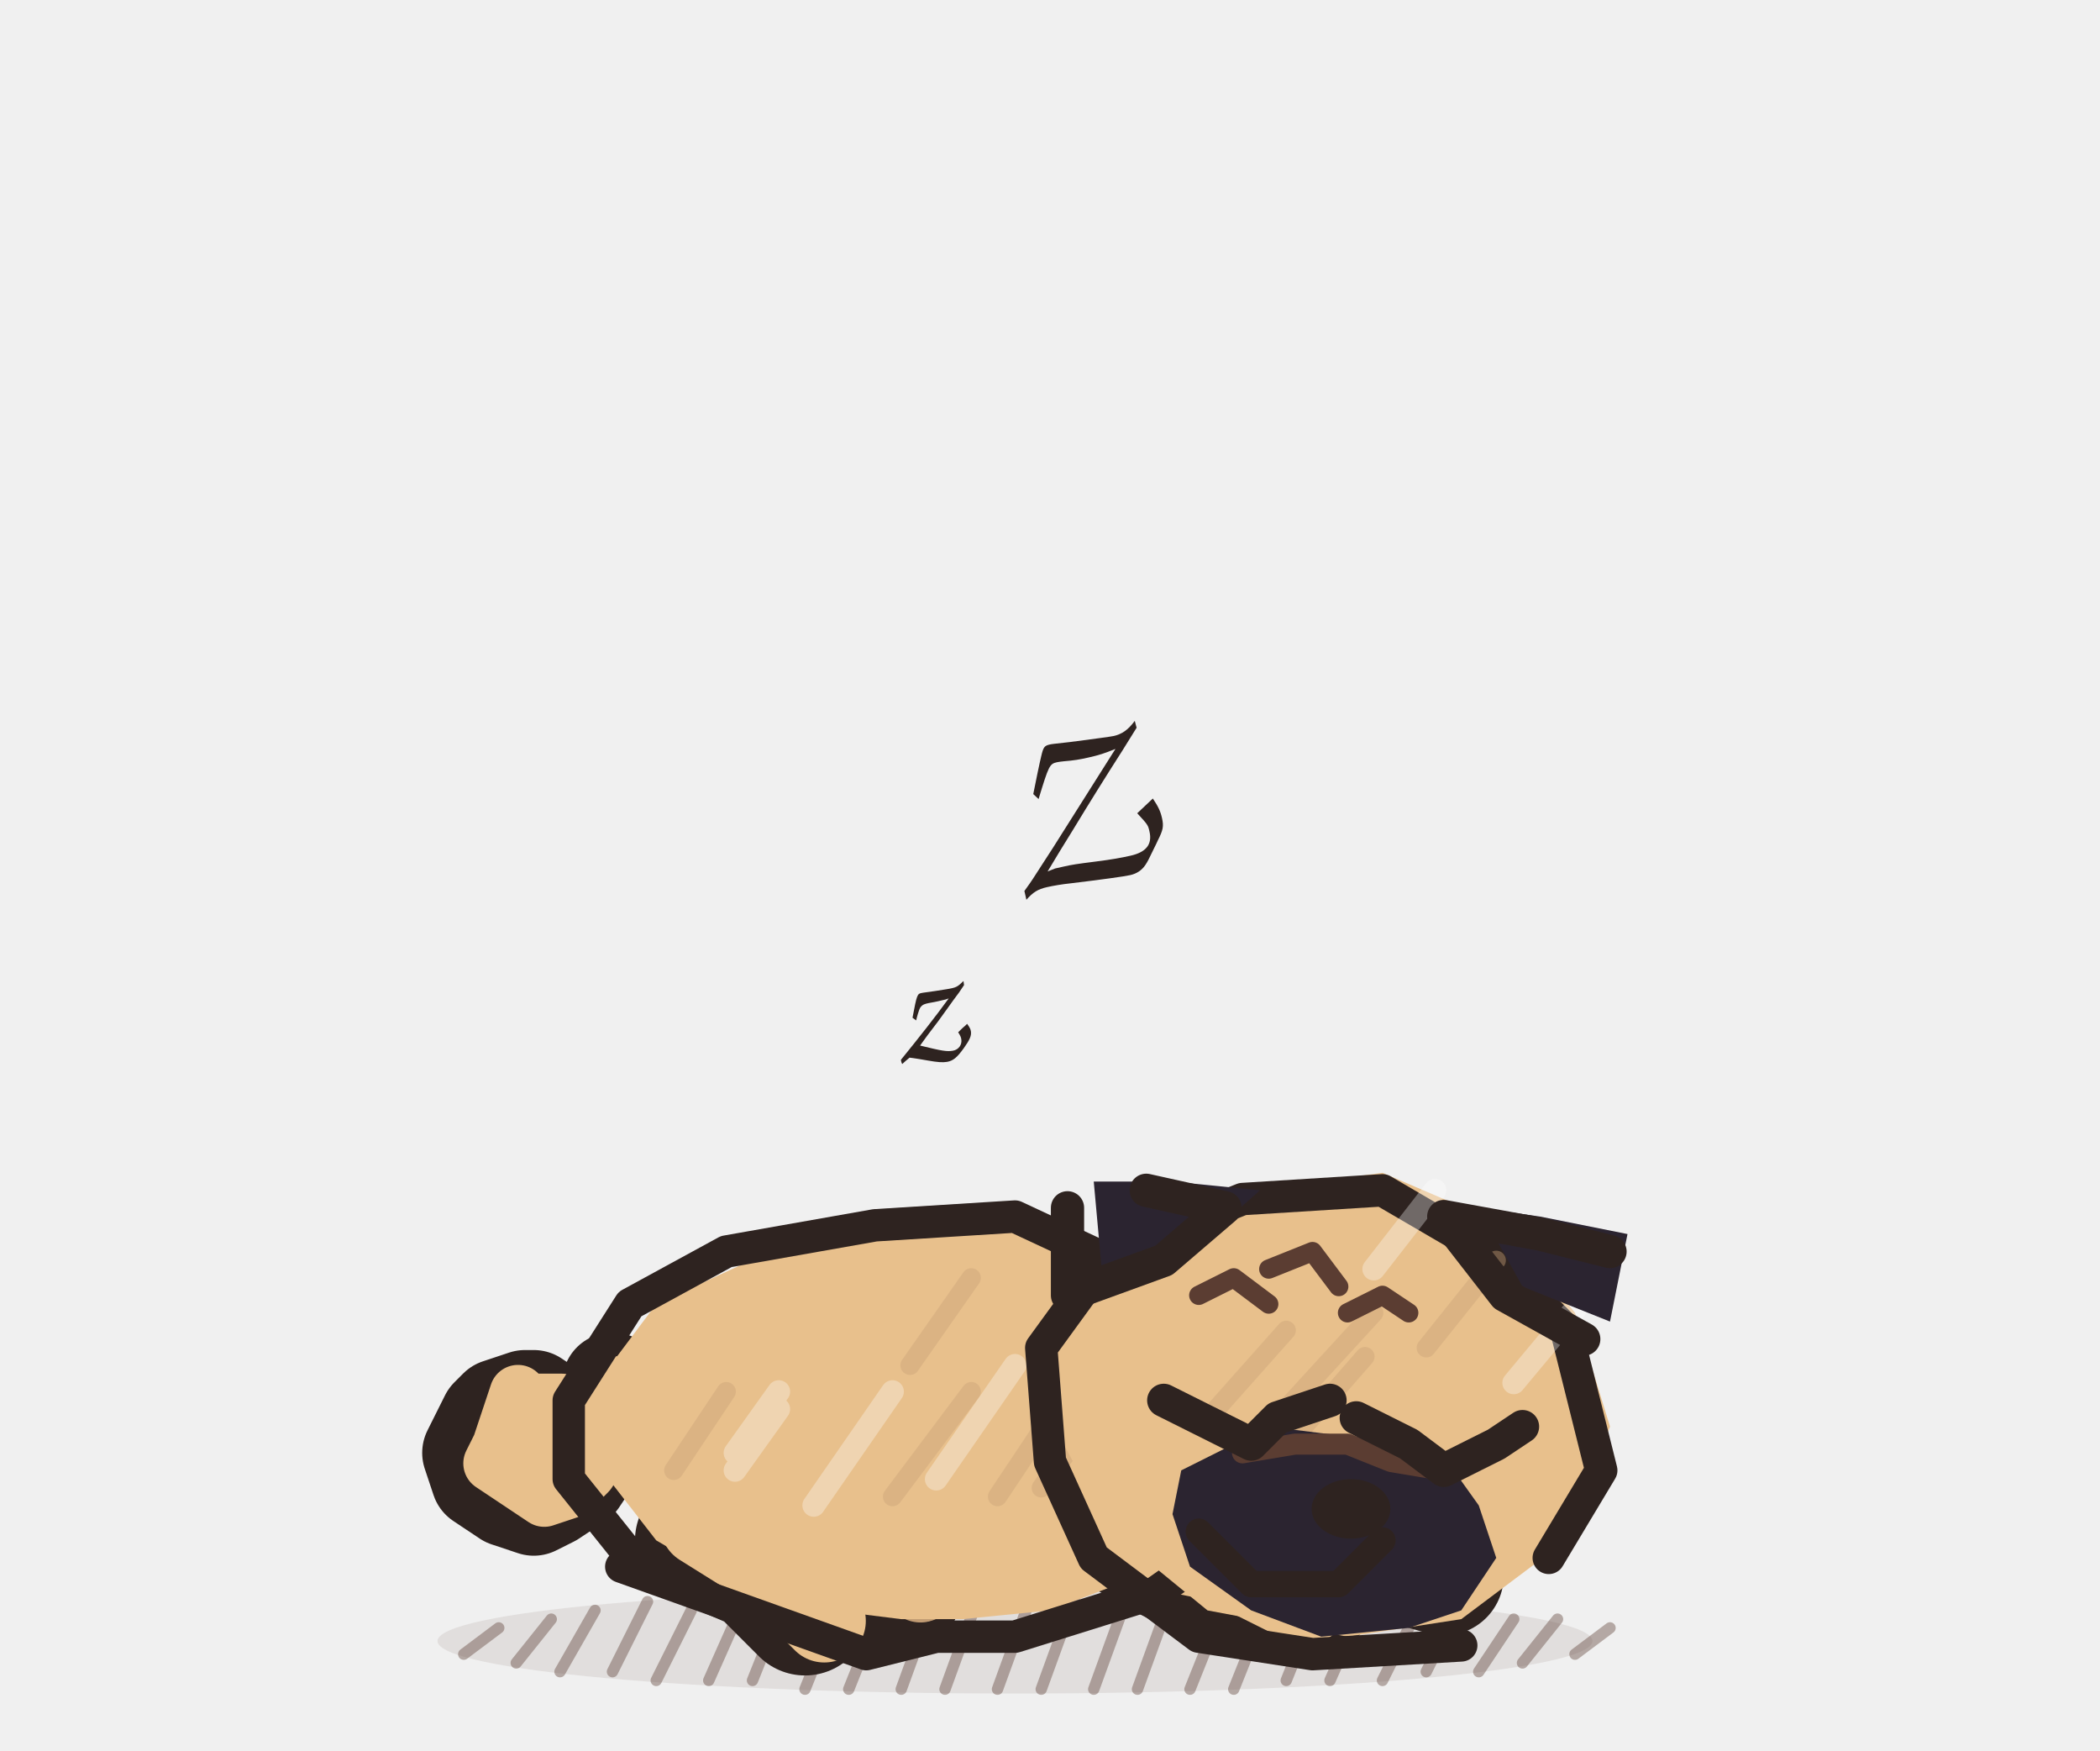
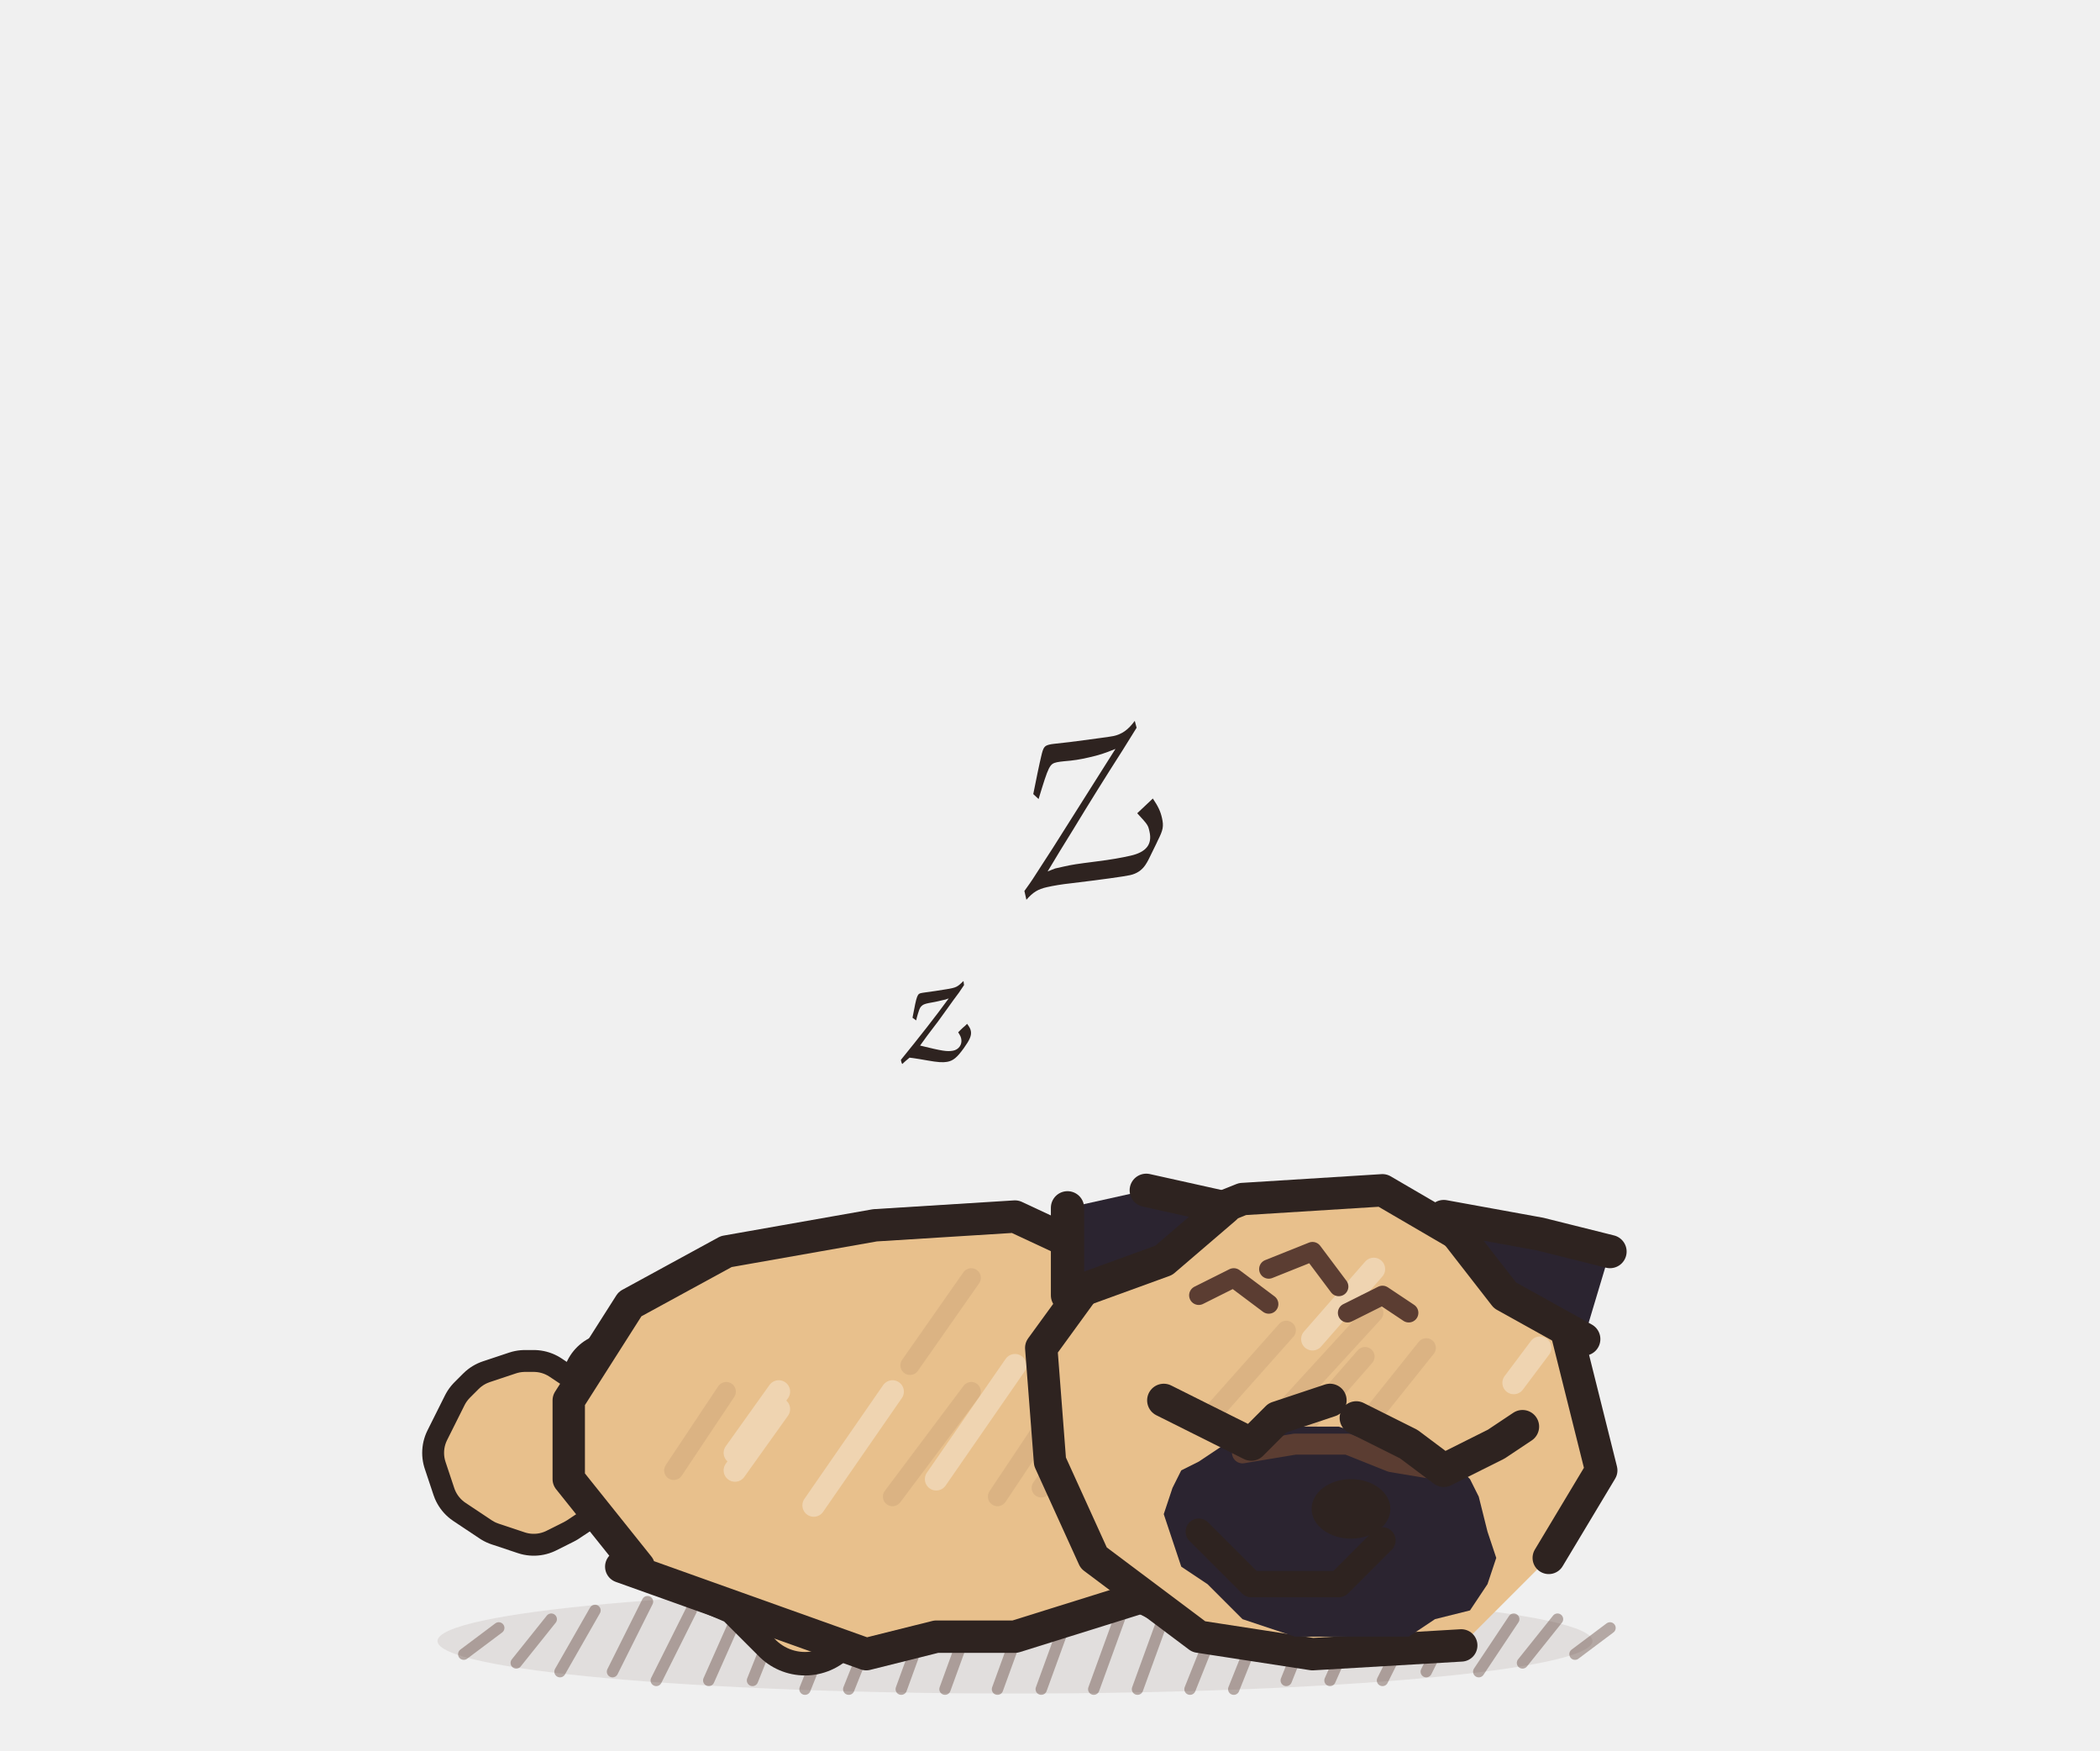
<svg xmlns="http://www.w3.org/2000/svg" width="240" height="200" class="pa-dog pa-pose-sleep" viewBox="0 0 240 200" role="img" aria-label="Dumpling the Pug, sleep">
  <g>
    <ellipse cx="116" cy="187.5" rx="66" ry="6" fill="#5B3D32" opacity="0.1" />
    <path d="M53 189l4 -3M59 190l4 -5M64 191l4 -7M70 191l4 -8M75 192l4 -8M81 192l4 -9M86 192l4 -10M92 193l4 -10M97 193l4 -10M103 193l4 -11M108 193l4 -11M114 193l4 -11M119 193l4 -11M125 193l4 -11M130 193l4 -11M136 193l4 -10M141 193l4 -10M147 192l4 -10M152 192l4 -9M158 192l4 -8M163 191l4 -8M169 191l4 -6M174 190l4 -5M180 189l4 -3" stroke="#5B3D32" stroke-width="1.3" stroke-linecap="round" opacity="0.4" fill="none" />
    <g class="pa-d-f0">
      <path d="M70 158L68 163L68 166L66 169L63 171L61 172L58 171L55 169L54 166L56 162L57 161L60 160L61 160L64 162L64 163L64 166L63 168L63 168L61 169L59 167L58 166L59 165L59 164L60 163L60 164L61 164" fill="none" stroke="#2E2320" stroke-width="11.5" stroke-linecap="round" stroke-linejoin="round" />
-       <path d="M69 159L68 162L68 166L66 169L64 171L61 172L58 170L55 168L56 166L57 163L58 160L59 161L63 161L64 163L65 164L65 166L65 168L62 168L61 168L60 167L58 167L59 165L59 165L60 163L61 163L61 164" fill="none" stroke="#E8C08C" stroke-width="6.5" stroke-linecap="round" stroke-linejoin="round" transform="translate(1.2 -0.8)" />
+       <path d="M70 158L68 163L68 166L66 169L63 171L61 172L58 171L55 169L54 166L56 162L57 161L60 160L61 160L64 162L64 163L64 166L63 168L63 168L61 169L59 167L58 166L59 165L59 164L60 163L60 164L61 164" fill="none" stroke="#E8C08C" stroke-width="6.5" stroke-linecap="round" stroke-linejoin="round" />
      <g class="pa-d-leg pa-d-leg-FH">
        <path d="M90 169L97 176L103 182" fill="none" stroke="#2E2320" stroke-width="13.725" stroke-linecap="round" stroke-linejoin="round" />
-         <path d="M90 171L96 176L104 182" fill="none" stroke="#c19b73" stroke-width="8.36" stroke-linecap="round" stroke-linejoin="round" transform="translate(1.2 -0.8)" />
+         <path d="M90 169L97 176L103 182" fill="none" stroke="#c19b73" stroke-width="8.36" stroke-linecap="round" stroke-linejoin="round" />
      </g>
      <g class="pa-d-leg pa-d-leg-FF">
        <path d="M138 170L145 172L151 175L158 178L165 180" fill="none" stroke="#2E2320" stroke-width="13.725" stroke-linecap="round" stroke-linejoin="round" />
-         <path d="M137 170L144 172L152 176L157 178L165 180" fill="none" stroke="#c19b73" stroke-width="8.36" stroke-linecap="round" stroke-linejoin="round" transform="translate(1.2 -0.8)" />
+         <path d="M138 170L145 172L151 175L158 178L165 180" fill="none" stroke="#c19b73" stroke-width="8.36" stroke-linecap="round" stroke-linejoin="round" />
      </g>
      <g class="pa-d-leg pa-d-leg-NH">
        <path d="M80 176L87 179L92 184" fill="none" stroke="#2E2320" stroke-width="14.865" stroke-linecap="round" stroke-linejoin="round" />
-         <path d="M79 175L87 180L93 186" fill="none" stroke="#E8C08C" stroke-width="9.5" stroke-linecap="round" stroke-linejoin="round" transform="translate(1.2 -0.8)" />
+         <path d="M80 176L87 179L92 184" fill="none" stroke="#E8C08C" stroke-width="9.5" stroke-linecap="round" stroke-linejoin="round" />
      </g>
      <g class="pa-d-leg pa-d-leg-NF">
        <path d="M127 174L132 177L138 180L149 183" fill="none" stroke="#2E2320" stroke-width="14.865" stroke-linecap="round" stroke-linejoin="round" />
-         <path d="M127 175L133 178L138 179L148 184" fill="none" stroke="#E8C08C" stroke-width="9.5" stroke-linecap="round" stroke-linejoin="round" transform="translate(1.2 -0.8)" />
+         <path d="M127 174L132 177L138 180L149 183" fill="none" stroke="#E8C08C" stroke-width="9.5" stroke-linecap="round" stroke-linejoin="round" />
      </g>
-       <path d="M147 162L144 173L133 179L120 184L110 185L103 185L87 183L75 176L68 167L69 157L75 149L88 143L102 140L119 140L133 145L142 152Z" fill="#E8C08C" />
+       <path d="M73 179L65 169L65 160L72 149L83 143L100 140L116 139L131 146L140 155L143 165L142 175L132 182L116 187L107 187L99 189L85 184Z" fill="#E8C08C" />
      <path d="M73 179L65 169L65 160L72 149L83 143L100 140L116 139L131 146L140 155L143 165L142 175L132 182L116 187L107 187L99 189L85 184L71 179" fill="none" stroke="#2E2320" stroke-width="3.7" stroke-linecap="round" stroke-linejoin="round" />
-       <path d="M130 160L135 153M133 161L138 152M77 168L83 159M129 160L135 152M102 171L111 159M114 171L120 162M119 170L127 159M104 156L111 146" stroke="#c9a378" stroke-width="2.2" stroke-linecap="round" opacity=".42" />
+       <path d="M130 160L125 168M133 161L127 169M77 168L83 159M129 160L124 168M102 171L111 159M114 171L120 162M119 170L127 159M104 156L111 146" stroke="#c9a378" stroke-width="2.2" stroke-linecap="round" opacity=".42" />
      <path d="M93 172L102 159M84 168L89 161M107 169L116 156M84 166L89 159" stroke="#fff" stroke-width="2.6" stroke-linecap="round" opacity=".32" />
-       <path d="M184 163L179 176L167 185L154 187L138 184L127 175L121 164L122 152L130 141L143 136L158 134L172 140L180 150Z" fill="#E8C08C" />
+       <path d="M167 188L150 189L137 187L125 178L120 167L119 154L127 143L142 137L158 136L170 143L179 152L183 168L177 178Z" fill="#E8C08C" />
      <path d="M167 188L150 189L137 187L125 178L120 167L119 154L127 143L142 137L158 136L170 143L179 152L183 168L177 178" fill="none" stroke="#2E2320" stroke-width="3.7" stroke-linecap="round" stroke-linejoin="round" />
-       <path d="M146 162L157 150M149 163L156 155M163 154L171 144M139 161L147 152" stroke="#c9a378" stroke-width="2.2" stroke-linecap="round" opacity=".42" />
-       <path d="M173 158L183 146M157 145L164 136" stroke="#fff" stroke-width="2.6" stroke-linecap="round" opacity=".32" />
-       <path d="M171 178L167 184L161 186L151 187L143 184L136 179L134 173L135 168L145 163L153 164L164 165L169 172Z" fill="#2B2430" />
+       <path d="M146 162L157 150M149 163L156 155M163 154L155 164M139 161L147 152" stroke="#c9a378" stroke-width="2.2" stroke-linecap="round" opacity=".42" />
+       <path d="M173 158L176 154M157 145L150 153" stroke="#fff" stroke-width="2.6" stroke-linecap="round" opacity=".32" />
+       <path d="M171 178L170 181L168 184L164 185L161 187L157 187L154 187L151 187L148 187L145 186L142 185L140 183L138 181L135 179L134 176L133 173L134 170L135 168L137 167L140 165L142 164L145 163L147 163L150 163L153 163L156 164L159 164L161 165L164 165L166 167L168 169L169 171L170 175Z" fill="#2B2430" />
      <path d="M137 148L141 146L145 149" fill="none" stroke="#5B3D32" stroke-width="2.2" stroke-linecap="round" stroke-linejoin="round" />
      <path d="M145 145L150 143L153 147" fill="none" stroke="#5B3D32" stroke-width="2.2" stroke-linecap="round" stroke-linejoin="round" />
      <path d="M154 150L158 148L161 150" fill="none" stroke="#5B3D32" stroke-width="2.2" stroke-linecap="round" stroke-linejoin="round" />
      <path d="M142 166L148 165L154 165L159 167L165 168" fill="none" stroke="#5B3D32" stroke-width="2.4" stroke-linecap="round" stroke-linejoin="round" />
      <path d="M133 160L137 162L143 165L146 162L152 160" fill="none" stroke="#2E2320" stroke-width="3.8" stroke-linecap="round" stroke-linejoin="round" />
      <path d="M155 162L161 165L165 168L171 165L174 163" fill="none" stroke="#2E2320" stroke-width="3.8" stroke-linecap="round" stroke-linejoin="round" />
      <ellipse cx="154.4" cy="172.4" rx="4.5" ry="3.4" fill="#2E2320" />
      <path d="M137 175L143 181L153 181L158 176" fill="none" stroke="#2E2320" stroke-width="3" stroke-linecap="round" stroke-linejoin="round" />
-       <path d="M144 136L134 135L125 135L126 146L135 144Z" fill="#2B2430" />
+       <path d="M122 138L122 148L133 144L140 138L131 136Z" fill="#2B2430" />
      <path d="M122 138L122 148L133 144L140 138L131 136" fill="none" stroke="#2E2320" stroke-width="3.8" stroke-linecap="round" stroke-linejoin="round" />
-       <path d="M169 138L176 139L186 141L184 151L174 147Z" fill="#2B2430" />
+       <path d="M181 153L172 148L165 139L176 141L184 143Z" fill="#2B2430" />
      <path d="M181 153L172 148L165 139L176 141L184 143" fill="none" stroke="#2E2320" stroke-width="3.8" stroke-linecap="round" stroke-linejoin="round" />
      <text x="102.2" y="122.1" transform="rotate(-9.8 102.2 122.1)" font-family="'Gloria Hallelujah',cursive" font-size="20" fill="#2E2320">z</text>
      <text x="115.5" y="102.7" transform="rotate(-12.7 115.5 102.7)" font-family="'Gloria Hallelujah',cursive" font-size="28" fill="#2E2320">Z</text>
    </g>
  </g>
</svg>
